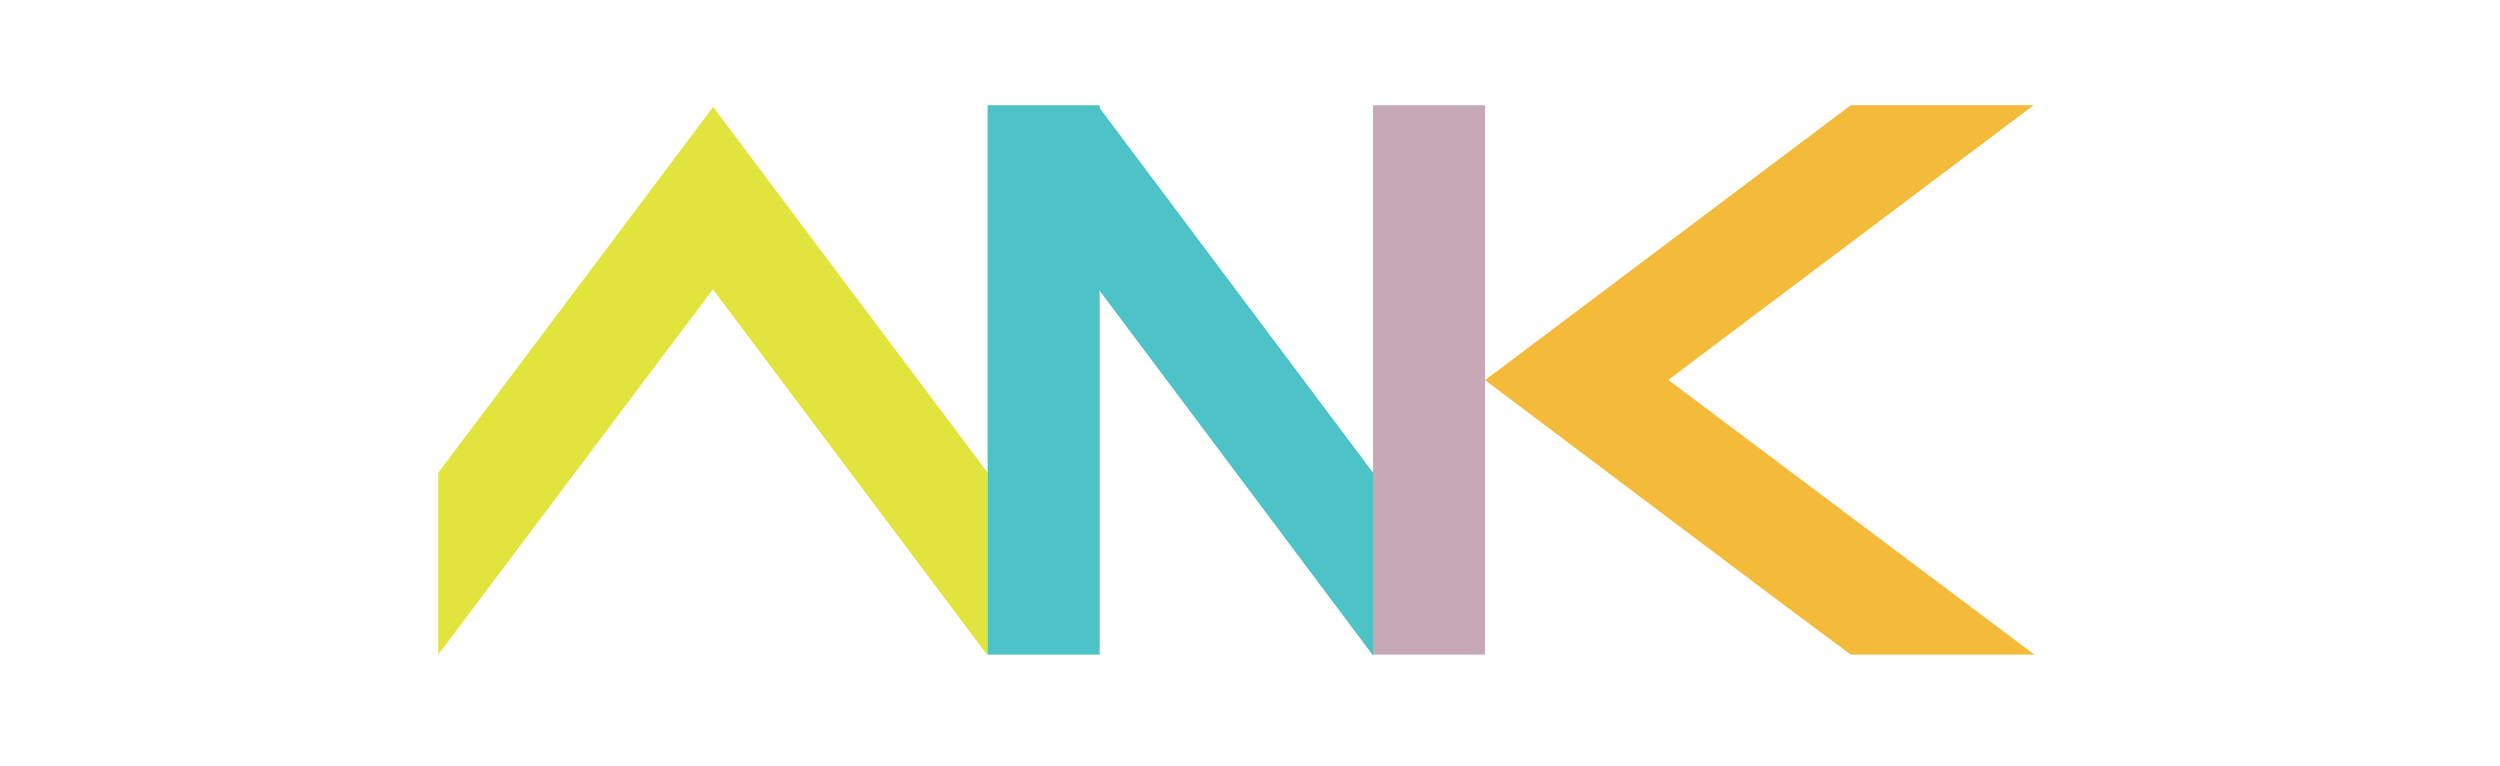
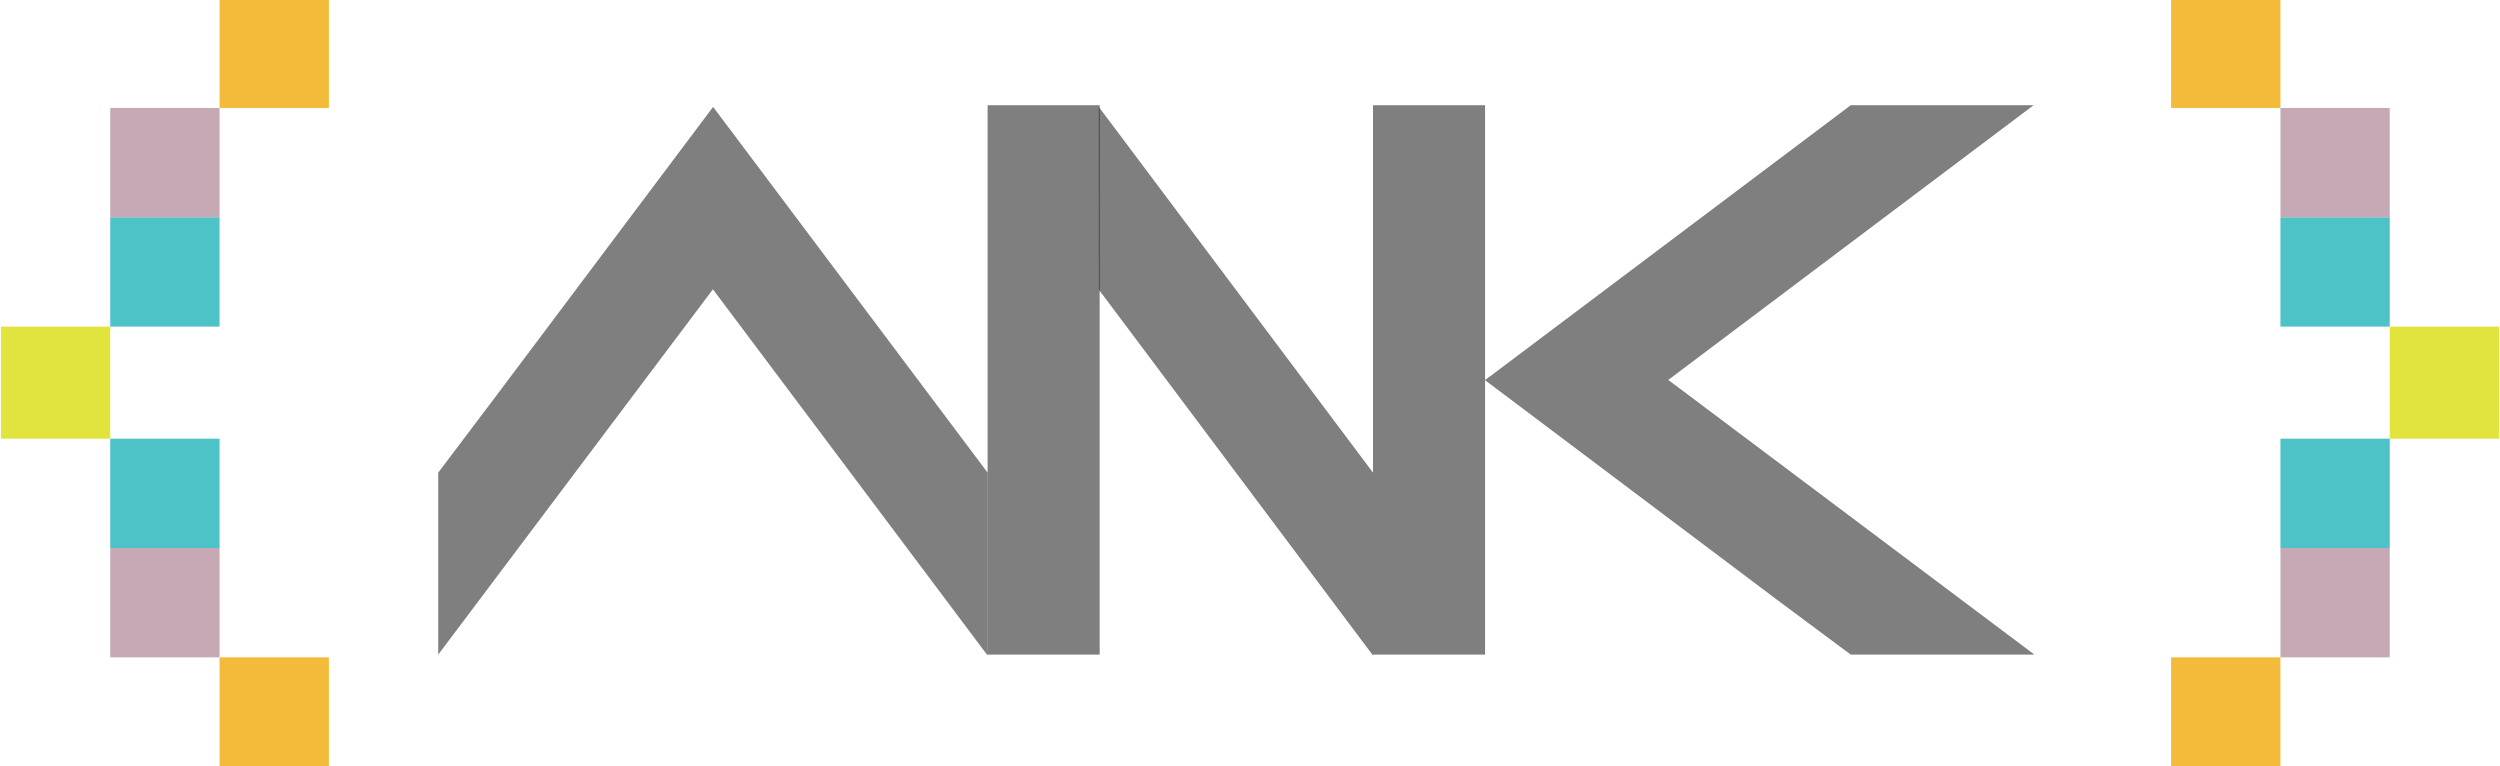
<svg xmlns="http://www.w3.org/2000/svg" version="1.1" id="Layer_1" x="0px" y="0px" width="100%" height="100%" viewBox="0 0 914.667 280" enable-background="new 0 0 914.667 280" xml:space="preserve">
  <g>
-     <g>
-       <polyline fill="#E1E43C" points="160.333,239.5 160.333,172.918 180.89,145.691 260.902,39.106 361.333,172.918 361.333,239.823     260.833,105.851  " />
-       <polyline fill="#4EC3C7" points="361.333,239.5 402.333,239.5 402.333,38.5 361.333,38.5  " />
-       <polyline fill="#4EC3C7" points="402.056,106.012 502.333,239.823 502.333,172.918 402.016,39.106  " />
-       <polyline fill="#C6A9B5" points="502.333,239.5 543.333,239.5 543.333,38.5 502.333,38.5  " />
-       <polyline fill="#F4BB3A" points="744.333,239.5 677.119,239.5 649.892,219.242 543.308,139.081 677.119,38.5 744.025,38.5     610.368,139  " />
+     <polyline fill="rgba(0,0,0,0.5)" points="160.333,239.5 160.333,172.918 180.89,145.691 260.902,39.106 361.333,172.918 361.333,239.823    260.833,105.851  " />
+     <polyline fill="rgba(0,0,0,0.5)" points="361.333,239.5 402.333,239.5 402.333,38.5 361.333,38.5  " />
+     <polyline fill="rgba(0,0,0,0.5)" points="402.056,106.012 502.333,239.823 502.333,172.918 402.016,39.106  " />
+     <polyline fill="rgba(0,0,0,0.5)" points="502.333,239.5 543.333,239.5 543.333,38.5 502.333,38.5  " />
+     <polyline fill="rgba(0,0,0,0.5)" points="744.333,239.5 677.119,239.5 649.892,219.242 543.308,139.081 677.119,38.5 744.025,38.5    610.368,139  " />
+   </g>
+   <g>
+     <g id="blank__x7B_">
+ 	</g>
+     <g id="_x7B_">
+       <rect x="80.333" y="-0.5" fill="#F4BB3A" width="40" height="40" />
+       <rect x="40.333" y="160.5" fill="#4EC3C7" width="40" height="40" />
+       <rect x="0.333" y="119.5" fill="#E1E43C" width="40" height="41" />
+       <rect x="40.333" y="79.5" fill="#4EC3C7" width="40" height="40" />
+       <rect x="40.333" y="39.5" fill="#C6A9B5" width="40" height="40" />
+       <rect x="80.333" y="240.5" fill="#F4BB3A" width="40" height="40" />
+       <rect x="40.333" y="200.5" fill="#C6A9B5" width="40" height="40" />
+     </g>
+   </g>
+   <g>
+     <g id="blank__x7B__2_">
+ 	</g>
+     <g id="_x7B__1_">
+       <rect x="794.333" y="240.5" fill="#F4BB3A" width="40" height="40" />
+       <rect x="834.333" y="79.5" fill="#4EC3C7" width="40" height="40" />
+       <rect x="874.333" y="119.5" fill="#E1E43C" width="40" height="41" />
+       <rect x="834.333" y="160.5" fill="#4EC3C7" width="40" height="40" />
+       <rect x="834.333" y="200.5" fill="#C6A9B5" width="40" height="40" />
+       <rect x="794.333" y="-0.5" fill="#F4BB3A" width="40" height="40" />
+       <rect x="834.333" y="39.5" fill="#C6A9B5" width="40" height="40" />
    </g>
  </g>
</svg>
